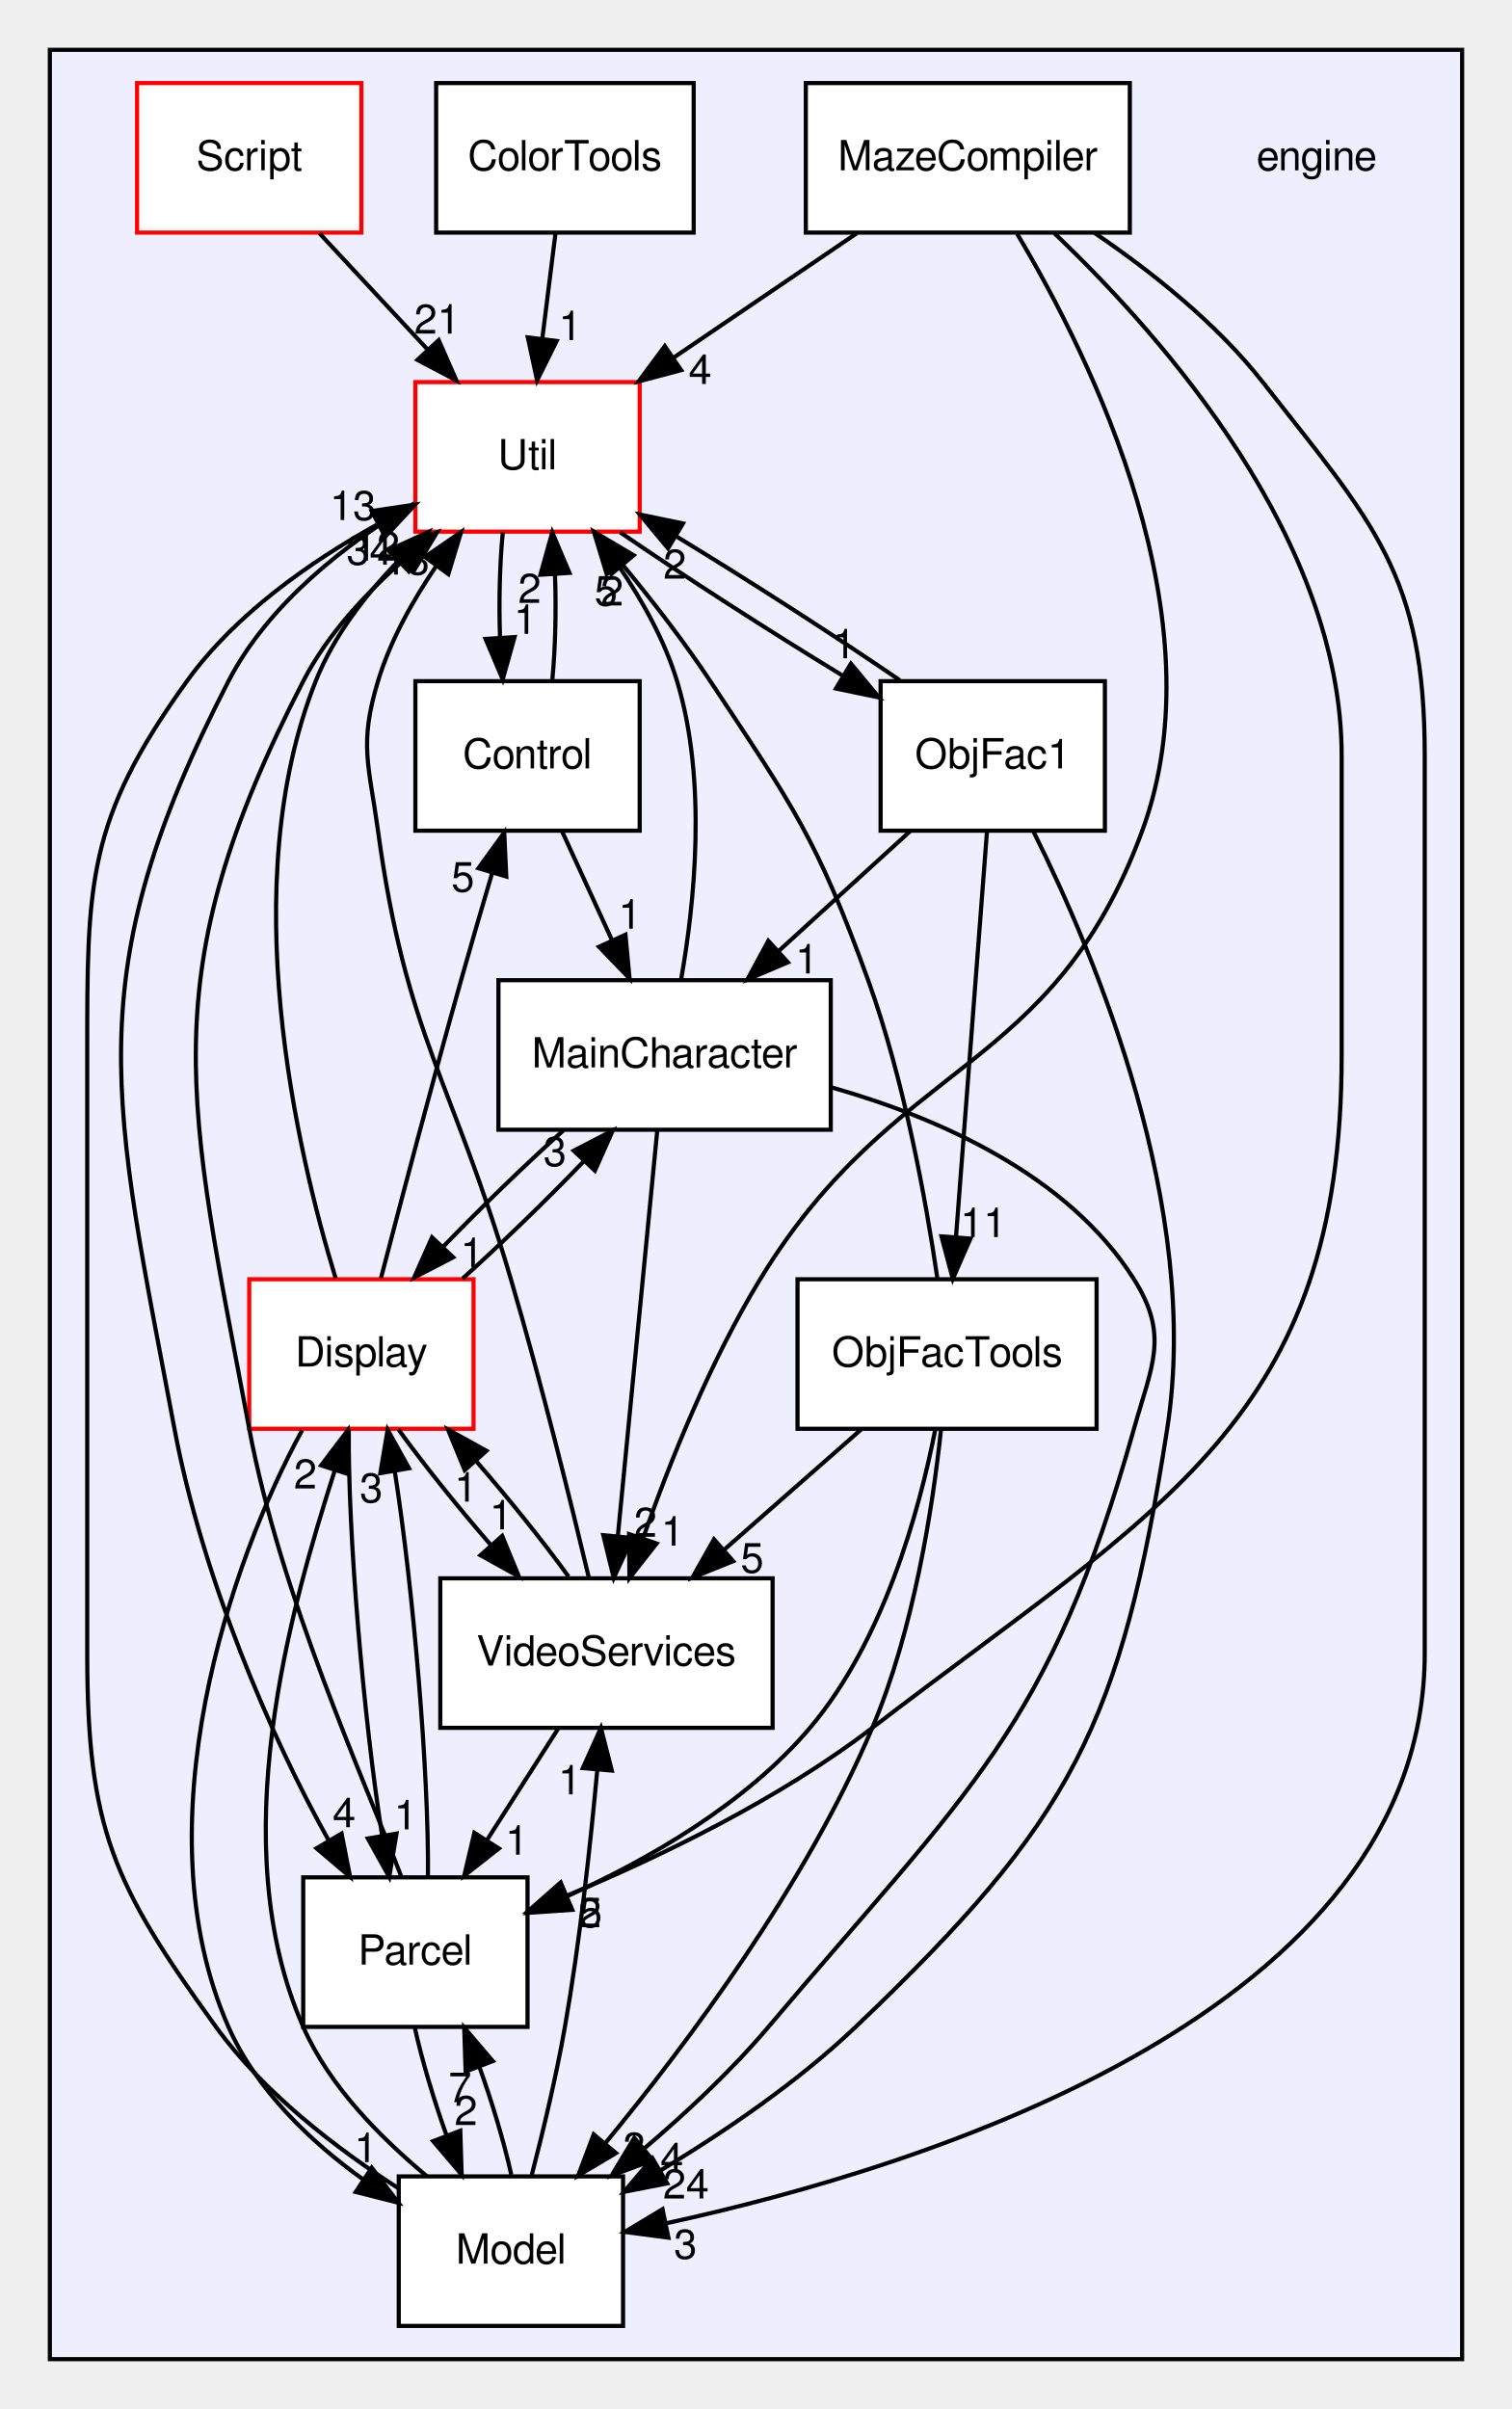
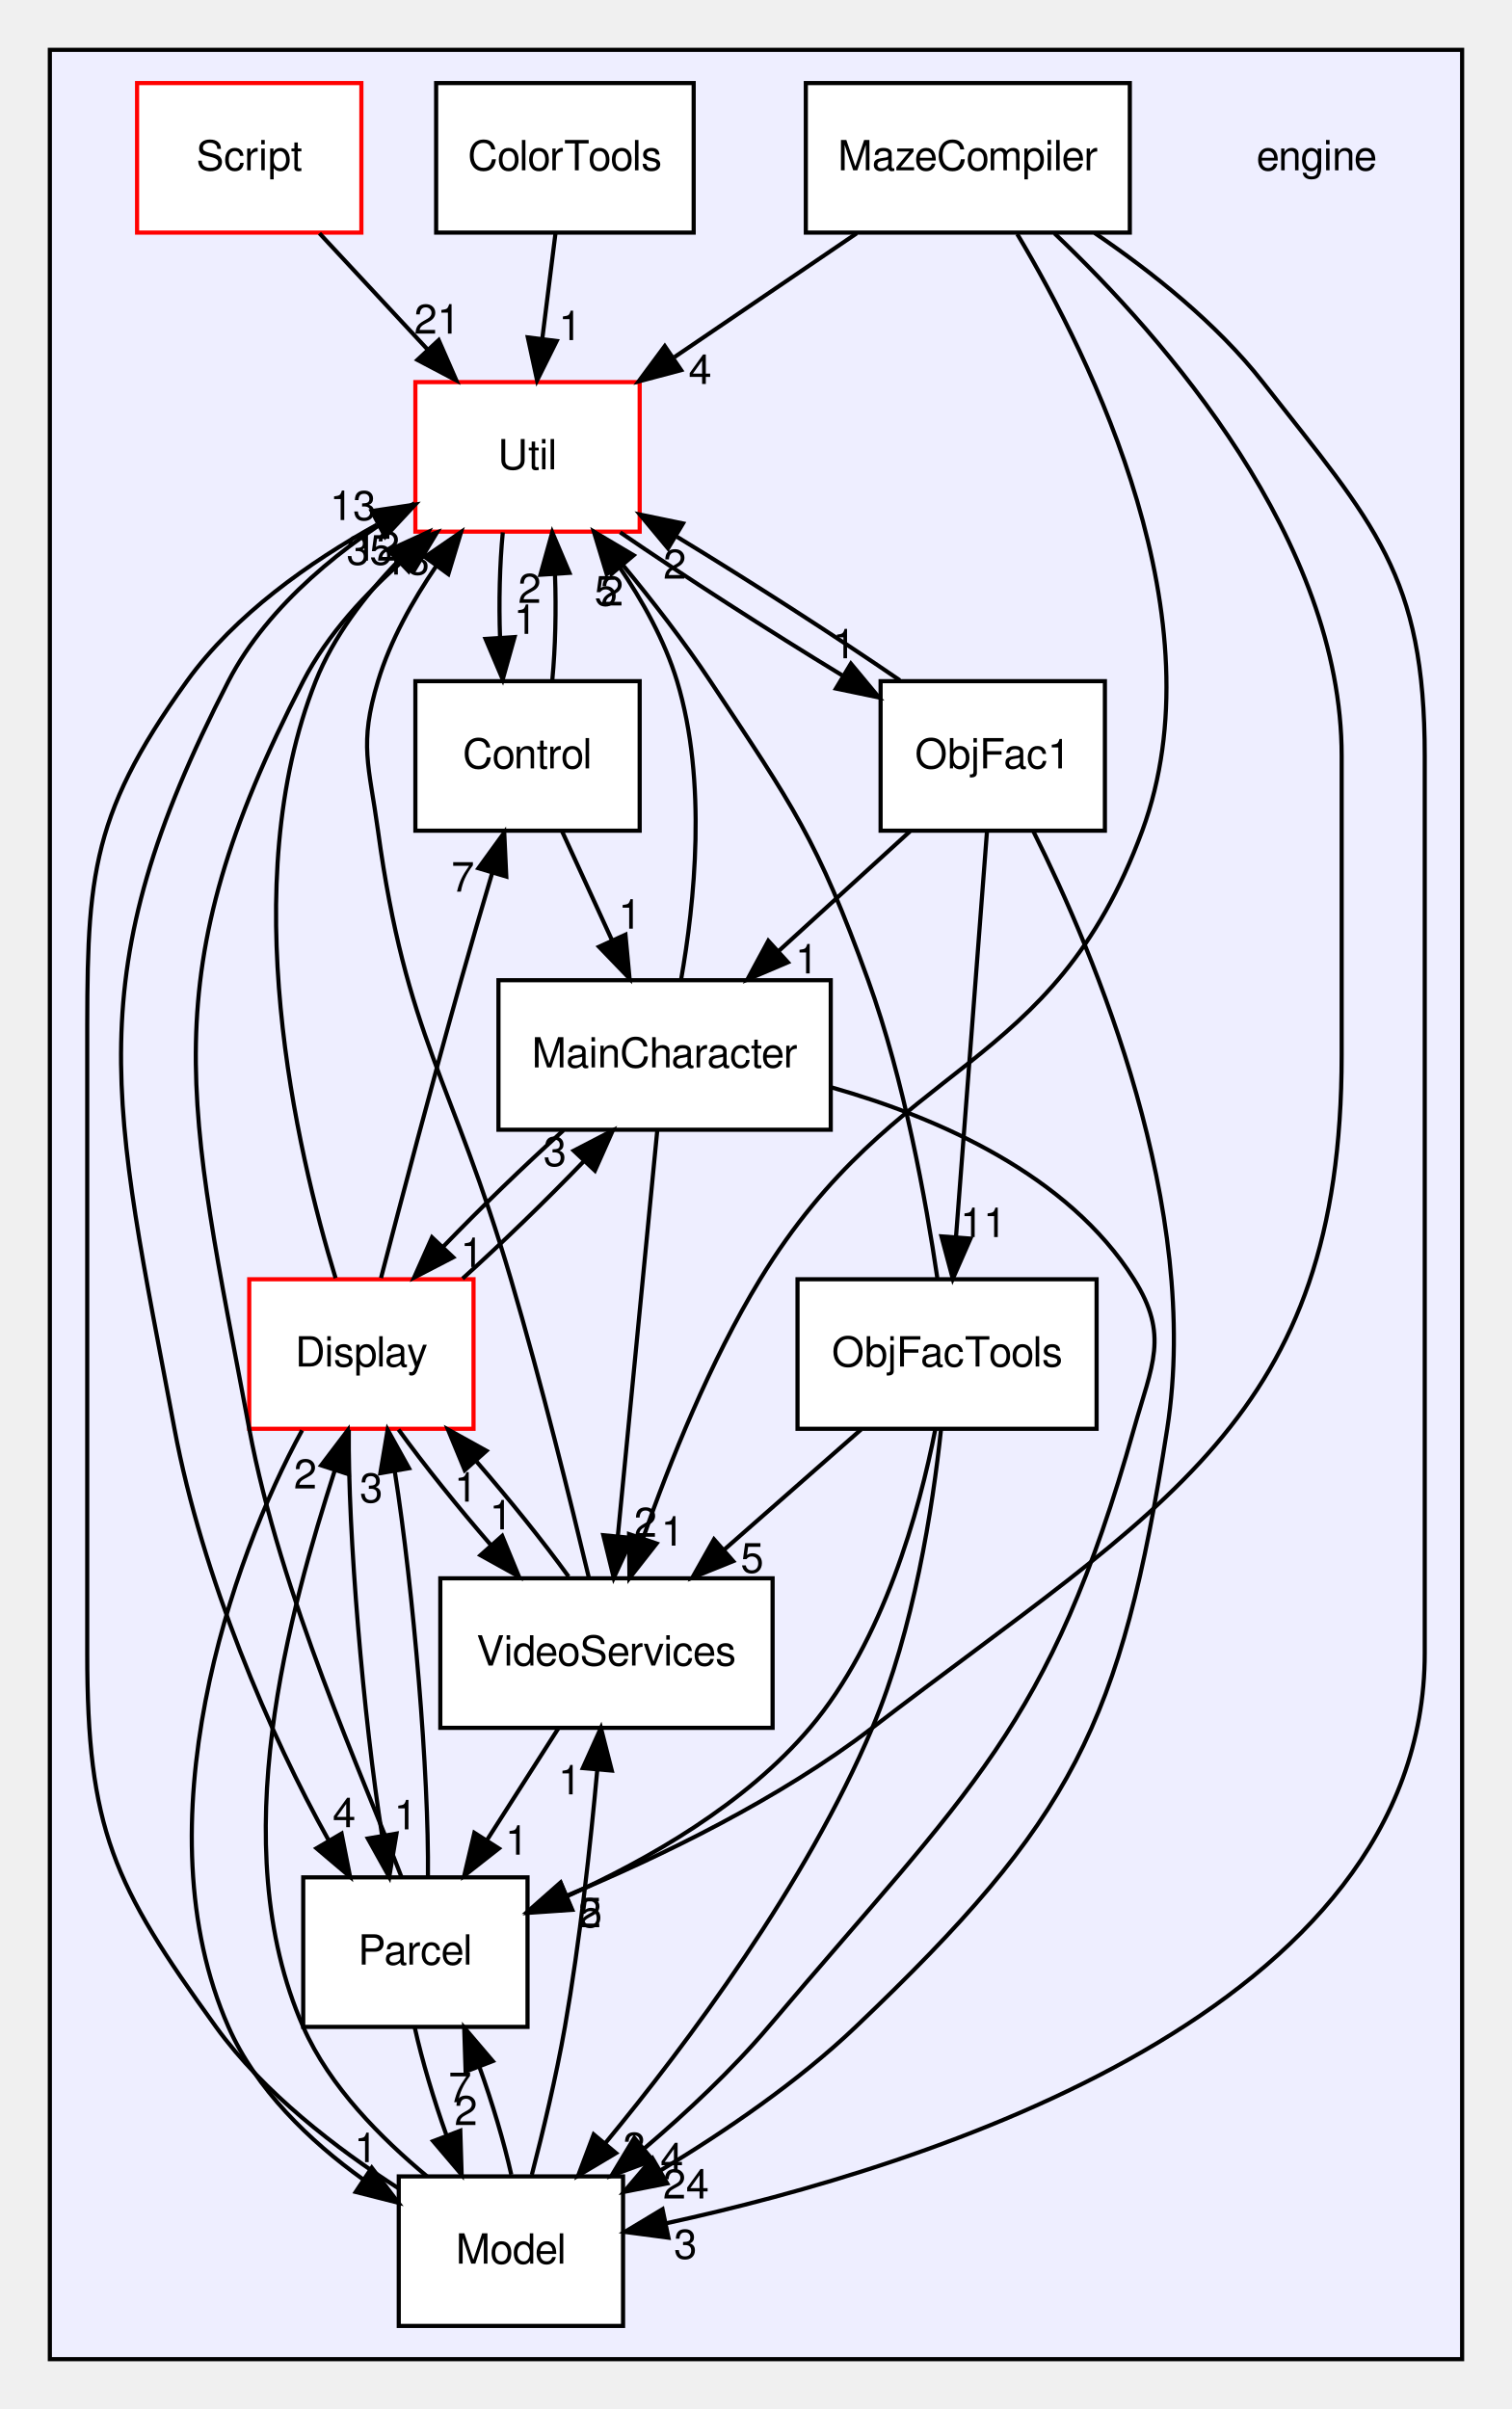
<svg xmlns="http://www.w3.org/2000/svg" xmlns:xlink="http://www.w3.org/1999/xlink" width="364pt" height="580pt" viewBox="0.00 0.00 364.00 580.00">
  <g id="graph1" class="graph" transform="scale(1 1) rotate(0) translate(4 576)">
    <g id="graph2" class="cluster">
      <a xlink:href="dir_996f45160da62e1a3d7f6046fad68f51.html" target="_top">
        <polygon fill="#eeeeff" stroke="black" points="8,-8 8,-564 348,-564 348,-8 8,-8" />
      </a>
    </g>
    <g id="node2" class="node">
      <text text-anchor="middle" x="313" y="-535" font-family="FreeSans" font-size="10.00">engine</text>
    </g>
    <g id="node3" class="node">
      <a xlink:href="dir_b64b6649c7053983cbee0ddd1f8a55f4.html" target="_top" xlink:title="ColorTools">
        <polygon fill="white" stroke="black" points="163,-556 101,-556 101,-520 163,-520 163,-556" />
        <text text-anchor="middle" x="132" y="-535" font-family="FreeSans" font-size="10.00">ColorTools</text>
      </a>
    </g>
    <g id="node13" class="node">
      <a xlink:href="dir_0934fd95ceeb46aa22ccb2d1831dae0f.html" target="_top" xlink:title="Util">
        <polygon fill="white" stroke="red" points="150,-484 96,-484 96,-448 150,-448 150,-484" />
        <text text-anchor="middle" x="123" y="-463" font-family="FreeSans" font-size="10.00">Util</text>
      </a>
    </g>
    <g id="edge63" class="edge">
      <path fill="none" stroke="black" d="M129.729,-519.831C128.766,-512.131 127.622,-502.974 126.552,-494.417" />
      <polygon fill="black" stroke="black" points="130.015,-493.902 125.302,-484.413 123.069,-494.77 130.015,-493.902" />
      <a xlink:href="dir_000013_000008.html" target="_top" xlink:title="1">
        <text text-anchor="middle" x="133.278" y="-494.117" font-family="FreeSans" font-size="10.00">1</text>
      </a>
    </g>
    <g id="node4" class="node">
      <a xlink:href="dir_26ccc65b240ef770bfb5832383ef26b1.html" target="_top" xlink:title="Control">
        <polygon fill="white" stroke="black" points="150,-412 96,-412 96,-376 150,-376 150,-412" />
        <text text-anchor="middle" x="123" y="-391" font-family="FreeSans" font-size="10.00">Control</text>
      </a>
    </g>
    <g id="node6" class="node">
      <a xlink:href="dir_c8f5c77583f5a8c611b28ad2fa22d3d0.html" target="_top" xlink:title="MainCharacter">
        <polygon fill="white" stroke="black" points="196,-340 116,-340 116,-304 196,-304 196,-340" />
        <text text-anchor="middle" x="156" y="-319" font-family="FreeSans" font-size="10.00">MainCharacter</text>
      </a>
    </g>
    <g id="edge47" class="edge">
      <path fill="none" stroke="black" d="M131.327,-375.831C134.973,-367.877 139.331,-358.369 143.363,-349.572" />
      <polygon fill="black" stroke="black" points="146.576,-350.962 147.561,-340.413 140.212,-348.046 146.576,-350.962" />
      <a xlink:href="dir_000003_000017.html" target="_top" xlink:title="1">
        <text text-anchor="middle" x="147.659" y="-352.413" font-family="FreeSans" font-size="10.00">1</text>
      </a>
    </g>
    <g id="edge45" class="edge">
      <path fill="none" stroke="black" d="M128.976,-412.413C129.707,-420.059 129.92,-429.108 129.615,-437.573" />
      <polygon fill="black" stroke="black" points="126.105,-437.626 128.952,-447.831 133.09,-438.078 126.105,-437.626" />
      <a xlink:href="dir_000003_000008.html" target="_top" xlink:title="2">
        <text text-anchor="middle" x="123.503" y="-430.856" font-family="FreeSans" font-size="10.00">2</text>
      </a>
    </g>
    <g id="node5" class="node">
      <a xlink:href="dir_fde29a0c075bb808199949ecbe7019af.html" target="_top" xlink:title="Display">
        <polygon fill="white" stroke="red" points="110,-268 56,-268 56,-232 110,-232 110,-268" />
        <text text-anchor="middle" x="83" y="-247" font-family="FreeSans" font-size="10.00">Display</text>
      </a>
    </g>
    <g id="edge11" class="edge">
      <path fill="none" stroke="black" d="M87.726,-268.312C92.463,-286.526 100.035,-315.25 107,-340 109.373,-348.431 112.044,-357.574 114.514,-365.898" />
      <polygon fill="black" stroke="black" points="111.179,-366.962 117.394,-375.542 117.887,-364.959 111.179,-366.962" />
-       <a xlink:href="dir_000004_000003.html" target="_top" xlink:title="5">
-         <text text-anchor="middle" x="107.43" y="-361.33" font-family="FreeSans" font-size="10.00">5</text>
+       <a xlink:href="dir_000004_000003.html" target="_top" xlink:title="7">
+         <text text-anchor="middle" x="107.43" y="-361.33" font-family="FreeSans" font-size="10.00">7</text>
      </a>
    </g>
    <g id="edge7" class="edge">
      <path fill="none" stroke="black" d="M107.367,-268.163C116.843,-276.689 127.481,-287.002 136.451,-296.31" />
      <polygon fill="black" stroke="black" points="134.128,-298.949 143.531,-303.831 139.225,-294.151 134.128,-298.949" />
      <a xlink:href="dir_000004_000017.html" target="_top" xlink:title="3">
        <text text-anchor="middle" x="129.597" y="-295.278" font-family="FreeSans" font-size="10.00">3</text>
      </a>
    </g>
    <g id="node8" class="node">
      <a xlink:href="dir_8a4097456790b4234ac847b719729965.html" target="_top" xlink:title="Model">
        <polygon fill="white" stroke="black" points="146,-52 92,-52 92,-16 146,-16 146,-52" />
        <text text-anchor="middle" x="119" y="-31" font-family="FreeSans" font-size="10.00">Model</text>
      </a>
    </g>
    <g id="edge9" class="edge">
      <path fill="none" stroke="black" d="M68.73,-231.633C51.732,-200.648 29.591,-136.616 51,-88 57.565,-73.093 70.501,-60.509 83.458,-51.249" />
      <polygon fill="black" stroke="black" points="85.503,-54.093 91.908,-45.654 81.638,-48.257 85.503,-54.093" />
      <a xlink:href="dir_000004_000014.html" target="_top" xlink:title="1">
        <text text-anchor="middle" x="84.073" y="-55.445" font-family="FreeSans" font-size="10.00">1</text>
      </a>
    </g>
    <g id="node11" class="node">
      <a xlink:href="dir_54f9da0a70d763287d8f71c22d40778c.html" target="_top" xlink:title="Parcel">
        <polygon fill="white" stroke="black" points="123,-124 69,-124 69,-88 123,-88 123,-124" />
        <text text-anchor="middle" x="96" y="-103" font-family="FreeSans" font-size="10.00">Parcel</text>
      </a>
    </g>
    <g id="edge13" class="edge">
      <path fill="none" stroke="black" d="M79.973,-231.762C79.73,-207.093 83.457,-162.86 88.003,-133.973" />
      <polygon fill="black" stroke="black" points="91.457,-134.539 89.709,-124.09 84.559,-133.349 91.457,-134.539" />
      <a xlink:href="dir_000004_000009.html" target="_top" xlink:title="1">
        <text text-anchor="middle" x="93.643" y="-135.564" font-family="FreeSans" font-size="10.00">1</text>
      </a>
    </g>
    <g id="edge3" class="edge">
      <path fill="none" stroke="black" d="M76.789,-268.286C67.371,-299.153 52.525,-363.015 72,-412 76.268,-422.734 83.793,-432.568 91.774,-440.817" />
      <polygon fill="black" stroke="black" points="89.522,-443.508 99.151,-447.928 94.38,-438.468 89.522,-443.508" />
-       <a xlink:href="dir_000004_000008.html" target="_top" xlink:title="34">
-         <text text-anchor="middle" x="84.964" y="-440.057" font-family="FreeSans" font-size="10.00">34</text>
+       <a xlink:href="dir_000004_000008.html" target="_top" xlink:title="35">
+         <text text-anchor="middle" x="84.964" y="-440.057" font-family="FreeSans" font-size="10.00">35</text>
      </a>
    </g>
    <g id="node14" class="node">
      <a xlink:href="dir_6c0c9a026e8202e772c067025956487c.html" target="_top" xlink:title="VideoServices">
        <polygon fill="white" stroke="black" points="182,-196 102,-196 102,-160 182,-160 182,-196" />
        <text text-anchor="middle" x="142" y="-175" font-family="FreeSans" font-size="10.00">VideoServices</text>
      </a>
    </g>
    <g id="edge5" class="edge">
      <path fill="none" stroke="black" d="M91.936,-231.831C98.045,-223.369 106.235,-213.149 114.271,-203.897" />
      <polygon fill="black" stroke="black" points="116.899,-206.209 120.935,-196.413 111.671,-201.554 116.899,-206.209" />
      <a xlink:href="dir_000004_000006.html" target="_top" xlink:title="1">
        <text text-anchor="middle" x="116.628" y="-207.782" font-family="FreeSans" font-size="10.00">1</text>
      </a>
    </g>
    <g id="edge29" class="edge">
      <path fill="none" stroke="black" d="M131.627,-303.831C122.222,-295.369 111.675,-285.149 102.749,-275.897" />
      <polygon fill="black" stroke="black" points="105.1,-273.288 95.693,-268.413 100.006,-278.09 105.1,-273.288" />
      <a xlink:href="dir_000017_000004.html" target="_top" xlink:title="1">
        <text text-anchor="middle" x="109.631" y="-270.956" font-family="FreeSans" font-size="10.00">1</text>
      </a>
    </g>
    <g id="edge35" class="edge">
      <path fill="none" stroke="black" d="M196.253,-314.177C221.869,-306.892 253.114,-293.198 269,-268 277.533,-254.465 273.334,-247.402 269,-232 248.685,-159.799 229.4,-145.299 181,-88 172.206,-77.589 161.347,-67.432 151.188,-58.788" />
      <polygon fill="black" stroke="black" points="153.175,-55.89 143.242,-52.205 148.709,-61.28 153.175,-55.89" />
      <a xlink:href="dir_000017_000014.html" target="_top" xlink:title="4">
        <text text-anchor="middle" x="157.755" y="-52.998" font-family="FreeSans" font-size="10.00">4</text>
      </a>
    </g>
    <g id="edge31" class="edge">
      <path fill="none" stroke="black" d="M159.946,-340.031C163.227,-358.523 166.294,-387.91 159,-412 156.044,-421.764 150.675,-431.377 144.97,-439.724" />
      <polygon fill="black" stroke="black" points="142.059,-437.776 138.99,-447.917 147.713,-441.903 142.059,-437.776" />
      <a xlink:href="dir_000017_000008.html" target="_top" xlink:title="5">
        <text text-anchor="middle" x="141.884" y="-430.199" font-family="FreeSans" font-size="10.00">5</text>
      </a>
    </g>
    <g id="edge33" class="edge">
      <path fill="none" stroke="black" d="M154.227,-303.762C151.839,-279.201 147.566,-235.247 144.757,-206.354" />
      <polygon fill="black" stroke="black" points="148.21,-205.704 143.759,-196.09 141.243,-206.381 148.21,-205.704" />
      <a xlink:href="dir_000017_000006.html" target="_top" xlink:title="2">
        <text text-anchor="middle" x="151.384" y="-206.007" font-family="FreeSans" font-size="10.00">2</text>
      </a>
    </g>
    <g id="node7" class="node">
      <a xlink:href="dir_d746cbd3279d9beb10f2c4393449bb6e.html" target="_top" xlink:title="MazeCompiler">
        <polygon fill="white" stroke="black" points="268,-556 190,-556 190,-520 268,-520 268,-556" />
        <text text-anchor="middle" x="229" y="-535" font-family="FreeSans" font-size="10.00">MazeCompiler</text>
      </a>
    </g>
    <g id="edge53" class="edge">
      <path fill="none" stroke="black" d="M259.535,-519.9C273.302,-510.552 288.919,-498.139 300,-484 326.891,-449.688 339,-437.594 339,-394 339,-394 339,-394 339,-178 339,-91.733 219.113,-54.359 156.34,-40.703" />
      <polygon fill="black" stroke="black" points="156.922,-37.249 146.418,-38.639 155.496,-44.102 156.922,-37.249" />
      <a xlink:href="dir_000016_000014.html" target="_top" xlink:title="3">
        <text text-anchor="middle" x="161.019" y="-32.202" font-family="FreeSans" font-size="10.00">3</text>
      </a>
    </g>
    <g id="edge55" class="edge">
      <path fill="none" stroke="black" d="M249.874,-519.803C276.461,-494.492 319,-445.887 319,-394 319,-394 319,-394 319,-322 319,-234.215 275.663,-213.417 206,-160 183.647,-142.86 154.99,-129.004 132.53,-119.621" />
      <polygon fill="black" stroke="black" points="133.589,-116.273 123.007,-115.753 130.955,-122.759 133.589,-116.273" />
      <a xlink:href="dir_000016_000009.html" target="_top" xlink:title="2">
        <text text-anchor="middle" x="137.988" y="-111.995" font-family="FreeSans" font-size="10.00">2</text>
      </a>
    </g>
    <g id="edge49" class="edge">
      <path fill="none" stroke="black" d="M202.252,-519.831C188.945,-510.793 172.684,-499.748 158.363,-490.02" />
      <polygon fill="black" stroke="black" points="159.979,-486.886 149.74,-484.163 156.045,-492.677 159.979,-486.886" />
      <a xlink:href="dir_000016_000008.html" target="_top" xlink:title="4">
        <text text-anchor="middle" x="164.547" y="-483.557" font-family="FreeSans" font-size="10.00">4</text>
      </a>
    </g>
    <g id="edge51" class="edge">
      <path fill="none" stroke="black" d="M240.892,-519.662C259.04,-489.253 289.672,-426.714 271,-376 249.214,-316.829 211.84,-321.828 179,-268 166.973,-248.287 157.241,-223.967 150.782,-205.58" />
      <polygon fill="black" stroke="black" points="154.072,-204.382 147.537,-196.042 147.445,-206.636 154.072,-204.382" />
      <a xlink:href="dir_000016_000006.html" target="_top" xlink:title="1">
        <text text-anchor="middle" x="157.917" y="-203.87" font-family="FreeSans" font-size="10.00">1</text>
      </a>
    </g>
    <g id="edge37" class="edge">
      <path fill="none" stroke="black" d="M98.773,-52.04C87.777,-61.22 75.38,-73.513 69,-88 49.598,-132.058 65.963,-188.777 76.632,-222.087" />
      <polygon fill="black" stroke="black" points="73.311,-223.192 79.714,-231.633 79.972,-221.041 73.311,-223.192" />
      <a xlink:href="dir_000014_000004.html" target="_top" xlink:title="2">
        <text text-anchor="middle" x="69.505" y="-217.644" font-family="FreeSans" font-size="10.00">2</text>
      </a>
    </g>
    <g id="edge43" class="edge">
      <path fill="none" stroke="black" d="M119.094,-52.413C117.326,-60.314 114.526,-69.713 111.395,-78.417" />
      <polygon fill="black" stroke="black" points="108.096,-77.242 107.756,-87.831 114.626,-79.765 108.096,-77.242" />
      <a xlink:href="dir_000014_000009.html" target="_top" xlink:title="7">
        <text text-anchor="middle" x="106.744" y="-69.866" font-family="FreeSans" font-size="10.00">7</text>
      </a>
    </g>
    <g id="edge39" class="edge">
      <path fill="none" stroke="black" d="M91.864,-49.176C77.09,-58.649 59.526,-72.063 48,-88 23.207,-122.281 17,-135.694 17,-178 17,-322 17,-322 17,-322 17,-363.398 16.794,-378.416 41,-412 52.581,-428.068 70.542,-440.674 86.706,-449.652" />
      <polygon fill="black" stroke="black" points="85.474,-452.958 95.953,-454.517 88.733,-446.763 85.474,-452.958" />
      <a xlink:href="dir_000014_000008.html" target="_top" xlink:title="13">
        <text text-anchor="middle" x="80.971" y="-450.797" font-family="FreeSans" font-size="10.00">13</text>
      </a>
    </g>
    <g id="edge41" class="edge">
      <path fill="none" stroke="black" d="M124.03,-52.374C126.721,-62.764 129.903,-76.032 132,-88 135.612,-108.615 138.172,-132.127 139.797,-149.949" />
      <polygon fill="black" stroke="black" points="136.315,-150.316 140.667,-159.976 143.289,-149.711 136.315,-150.316" />
      <a xlink:href="dir_000014_000006.html" target="_top" xlink:title="1">
        <text text-anchor="middle" x="133.176" y="-143.981" font-family="FreeSans" font-size="10.00">1</text>
      </a>
    </g>
    <g id="node9" class="node">
      <a xlink:href="dir_11ef1ec48ce85ffc975edfd5f1c95b97.html" target="_top" xlink:title="ObjFac1">
        <polygon fill="white" stroke="black" points="262,-412 208,-412 208,-376 262,-376 262,-412" />
        <text text-anchor="middle" x="235" y="-391" font-family="FreeSans" font-size="10.00">ObjFac1</text>
      </a>
    </g>
    <g id="edge67" class="edge">
      <path fill="none" stroke="black" d="M215.065,-375.831C205.522,-367.134 193.94,-356.578 183.569,-347.127" />
      <polygon fill="black" stroke="black" points="185.677,-344.312 175.929,-340.163 180.962,-349.486 185.677,-344.312" />
      <a xlink:href="dir_000005_000017.html" target="_top" xlink:title="1">
        <text text-anchor="middle" x="190.246" y="-341.635" font-family="FreeSans" font-size="10.00">1</text>
      </a>
    </g>
    <g id="edge69" class="edge">
      <path fill="none" stroke="black" d="M244.81,-375.785C259.657,-346.061 285.277,-285.11 277,-232 265.888,-160.7 254.252,-137.768 202,-88 188.056,-74.719 170.424,-62.722 155,-53.427" />
      <polygon fill="black" stroke="black" points="156.616,-50.317 146.219,-48.278 153.075,-56.356 156.616,-50.317" />
      <a xlink:href="dir_000005_000014.html" target="_top" xlink:title="24">
        <text text-anchor="middle" x="161.153" y="-46.686" font-family="FreeSans" font-size="10.00">24</text>
      </a>
    </g>
    <g id="node10" class="node">
      <a xlink:href="dir_15d76760591361bf74d67120242b4d0d.html" target="_top" xlink:title="ObjFacTools">
        <polygon fill="white" stroke="black" points="260,-268 188,-268 188,-232 260,-232 260,-268" />
        <text text-anchor="middle" x="224" y="-247" font-family="FreeSans" font-size="10.00">ObjFacTools</text>
      </a>
    </g>
    <g id="edge71" class="edge">
      <path fill="none" stroke="black" d="M233.607,-375.762C231.731,-351.201 228.373,-307.247 226.166,-278.354" />
      <polygon fill="black" stroke="black" points="229.633,-277.794 225.382,-268.09 222.654,-278.327 229.633,-277.794" />
      <a xlink:href="dir_000005_000007.html" target="_top" xlink:title="11">
        <text text-anchor="middle" x="232.738" y="-278.162" font-family="FreeSans" font-size="10.00">11</text>
      </a>
    </g>
    <g id="edge65" class="edge">
      <path fill="none" stroke="black" d="M212.639,-412.204C197.244,-422.76 176.613,-436.044 158.965,-446.77" />
      <polygon fill="black" stroke="black" points="156.827,-443.971 150.053,-452.118 160.428,-449.974 156.827,-443.971" />
      <a xlink:href="dir_000005_000008.html" target="_top" xlink:title="2">
        <text text-anchor="middle" x="158.448" y="-436.687" font-family="FreeSans" font-size="10.00">2</text>
      </a>
    </g>
    <g id="edge77" class="edge">
      <path fill="none" stroke="black" d="M222.539,-231.775C220.549,-213.128 216.01,-183.621 206,-160 189.971,-122.177 161.592,-84.105 141.614,-59.867" />
      <polygon fill="black" stroke="black" points="144.295,-57.617 135.191,-52.197 138.929,-62.111 144.295,-57.617" />
      <a xlink:href="dir_000007_000014.html" target="_top" xlink:title="3">
        <text text-anchor="middle" x="148.78" y="-55.55" font-family="FreeSans" font-size="10.00">3</text>
      </a>
    </g>
    <g id="edge79" class="edge">
      <path fill="none" stroke="black" d="M221.182,-231.912C217.325,-212.285 208.746,-180.955 191,-160 175.511,-141.711 152.176,-128.323 132.509,-119.452" />
      <polygon fill="black" stroke="black" points="133.769,-116.184 123.199,-115.458 131.01,-122.617 133.769,-116.184" />
      <a xlink:href="dir_000007_000009.html" target="_top" xlink:title="5">
        <text text-anchor="middle" x="138.192" y="-111.992" font-family="FreeSans" font-size="10.00">5</text>
      </a>
    </g>
    <g id="edge73" class="edge">
      <path fill="none" stroke="black" d="M221.652,-268.339C218.936,-286.822 213.685,-315.97 205,-340 192.7,-374.029 186.97,-381.827 167,-412 160.728,-421.476 153.132,-431.271 146.029,-439.875" />
      <polygon fill="black" stroke="black" points="143.196,-437.806 139.43,-447.709 148.549,-442.316 143.196,-437.806" />
      <a xlink:href="dir_000007_000008.html" target="_top" xlink:title="2">
        <text text-anchor="middle" x="143.34" y="-430.227" font-family="FreeSans" font-size="10.00">2</text>
      </a>
    </g>
    <g id="edge75" class="edge">
      <path fill="none" stroke="black" d="M203.308,-231.831C193.305,-223.048 181.145,-212.371 170.3,-202.849" />
      <polygon fill="black" stroke="black" points="172.509,-200.131 162.685,-196.163 167.891,-205.391 172.509,-200.131" />
      <a xlink:href="dir_000007_000006.html" target="_top" xlink:title="5">
        <text text-anchor="middle" x="177.084" y="-197.369" font-family="FreeSans" font-size="10.00">5</text>
      </a>
    </g>
    <g id="edge57" class="edge">
      <path fill="none" stroke="black" d="M99.025,-124.09C99.285,-148.681 95.567,-192.905 91.025,-221.853" />
      <polygon fill="black" stroke="black" points="87.566,-221.314 89.32,-231.762 94.465,-222.501 87.566,-221.314" />
      <a xlink:href="dir_000009_000004.html" target="_top" xlink:title="3">
        <text text-anchor="middle" x="85.377" y="-214.29" font-family="FreeSans" font-size="10.00">3</text>
      </a>
    </g>
    <g id="edge61" class="edge">
      <path fill="none" stroke="black" d="M95.852,-87.831C97.599,-79.962 100.384,-70.571 103.508,-61.853" />
      <polygon fill="black" stroke="black" points="106.816,-63.003 107.142,-52.413 100.283,-60.489 106.816,-63.003" />
      <a xlink:href="dir_000009_000014.html" target="_top" xlink:title="2">
        <text text-anchor="middle" x="108.175" y="-64.378" font-family="FreeSans" font-size="10.00">2</text>
      </a>
    </g>
    <g id="edge59" class="edge">
      <path fill="none" stroke="black" d="M92.63,-124.146C83.461,-148.077 63.53,-191.861 56,-232 41.211,-310.833 32.239,-340.712 69,-412 74.829,-423.303 84.129,-433.232 93.445,-441.391" />
      <polygon fill="black" stroke="black" points="91.266,-444.13 101.198,-447.819 95.734,-438.742 91.266,-444.13" />
      <a xlink:href="dir_000009_000008.html" target="_top" xlink:title="12">
        <text text-anchor="middle" x="86.686" y="-441.022" font-family="FreeSans" font-size="10.00">12</text>
      </a>
    </g>
    <g id="node12" class="node">
      <a xlink:href="dir_5791af8b71f809e8dfc76f7b037a999b.html" target="_top" xlink:title="Script">
        <polygon fill="white" stroke="red" points="83,-556 29,-556 29,-520 83,-520 83,-556" />
        <text text-anchor="middle" x="56" y="-535" font-family="FreeSans" font-size="10.00">Script</text>
      </a>
    </g>
    <g id="edge27" class="edge">
      <path fill="none" stroke="black" d="M72.907,-519.831C80.781,-511.369 90.292,-501.149 98.901,-491.897" />
      <polygon fill="black" stroke="black" points="101.615,-494.118 105.865,-484.413 96.491,-489.35 101.615,-494.118" />
      <a xlink:href="dir_000010_000008.html" target="_top" xlink:title="21">
        <text text-anchor="middle" x="101.245" y="-495.684" font-family="FreeSans" font-size="10.00">21</text>
      </a>
    </g>
    <g id="edge15" class="edge">
      <path fill="none" stroke="black" d="M117.048,-447.831C116.297,-440.131 116.076,-430.974 116.385,-422.417" />
      <polygon fill="black" stroke="black" points="119.879,-422.616 117.024,-412.413 112.893,-422.17 119.879,-422.616" />
      <a xlink:href="dir_000008_000003.html" target="_top" xlink:title="1">
        <text text-anchor="middle" x="122.484" y="-423.384" font-family="FreeSans" font-size="10.00">1</text>
      </a>
    </g>
    <g id="edge19" class="edge">
      <path fill="none" stroke="black" d="M145.31,-447.831C160.621,-437.331 181.129,-424.122 198.727,-413.417" />
      <polygon fill="black" stroke="black" points="200.852,-416.224 207.622,-408.075 197.248,-410.223 200.852,-416.224" />
      <a xlink:href="dir_000008_000005.html" target="_top" xlink:title="1">
        <text text-anchor="middle" x="199.232" y="-417.509" font-family="FreeSans" font-size="10.00">1</text>
      </a>
    </g>
    <g id="edge17" class="edge">
      <path fill="none" stroke="black" d="M95.773,-454.818C79.513,-445.423 60.573,-430.565 51,-412 14.239,-340.712 23.211,-310.833 38,-232 44.677,-196.408 61.104,-157.95 75.074,-133.009" />
      <polygon fill="black" stroke="black" points="78.233,-134.541 80.282,-124.146 72.198,-130.995 78.233,-134.541" />
      <a xlink:href="dir_000008_000009.html" target="_top" xlink:title="4">
        <text text-anchor="middle" x="78.86" y="-136.079" font-family="FreeSans" font-size="10.00">4</text>
      </a>
    </g>
    <g id="edge21" class="edge">
      <path fill="none" stroke="black" d="M132.887,-196.413C126.8,-204.824 118.694,-214.932 110.738,-224.092" />
      <polygon fill="black" stroke="black" points="107.882,-222.037 103.841,-231.831 113.107,-226.695 107.882,-222.037" />
      <a xlink:href="dir_000006_000004.html" target="_top" xlink:title="1">
        <text text-anchor="middle" x="108.154" y="-214.465" font-family="FreeSans" font-size="10.00">1</text>
      </a>
    </g>
    <g id="edge25" class="edge">
      <path fill="none" stroke="black" d="M130.392,-159.831C125.202,-151.708 118.977,-141.964 113.258,-133.012" />
      <polygon fill="black" stroke="black" points="116.097,-130.956 107.764,-124.413 110.199,-134.725 116.097,-130.956" />
      <a xlink:href="dir_000006_000009.html" target="_top" xlink:title="1">
        <text text-anchor="middle" x="120.425" y="-129.456" font-family="FreeSans" font-size="10.00">1</text>
      </a>
    </g>
    <g id="edge23" class="edge">
      <path fill="none" stroke="black" d="M137.793,-196.033C133.444,-214.277 126.279,-243.245 119,-268 104.878,-316.029 93.761,-326.396 87,-376 84.839,-391.853 82.364,-396.687 87,-412 89.956,-421.764 95.325,-431.377 101.03,-439.724" />
      <polygon fill="black" stroke="black" points="98.287,-441.903 107.01,-447.917 103.941,-437.776 98.287,-441.903" />
      <a xlink:href="dir_000006_000008.html" target="_top" xlink:title="13">
        <text text-anchor="middle" x="93.875" y="-437.673" font-family="FreeSans" font-size="10.00">13</text>
      </a>
    </g>
  </g>
</svg>
